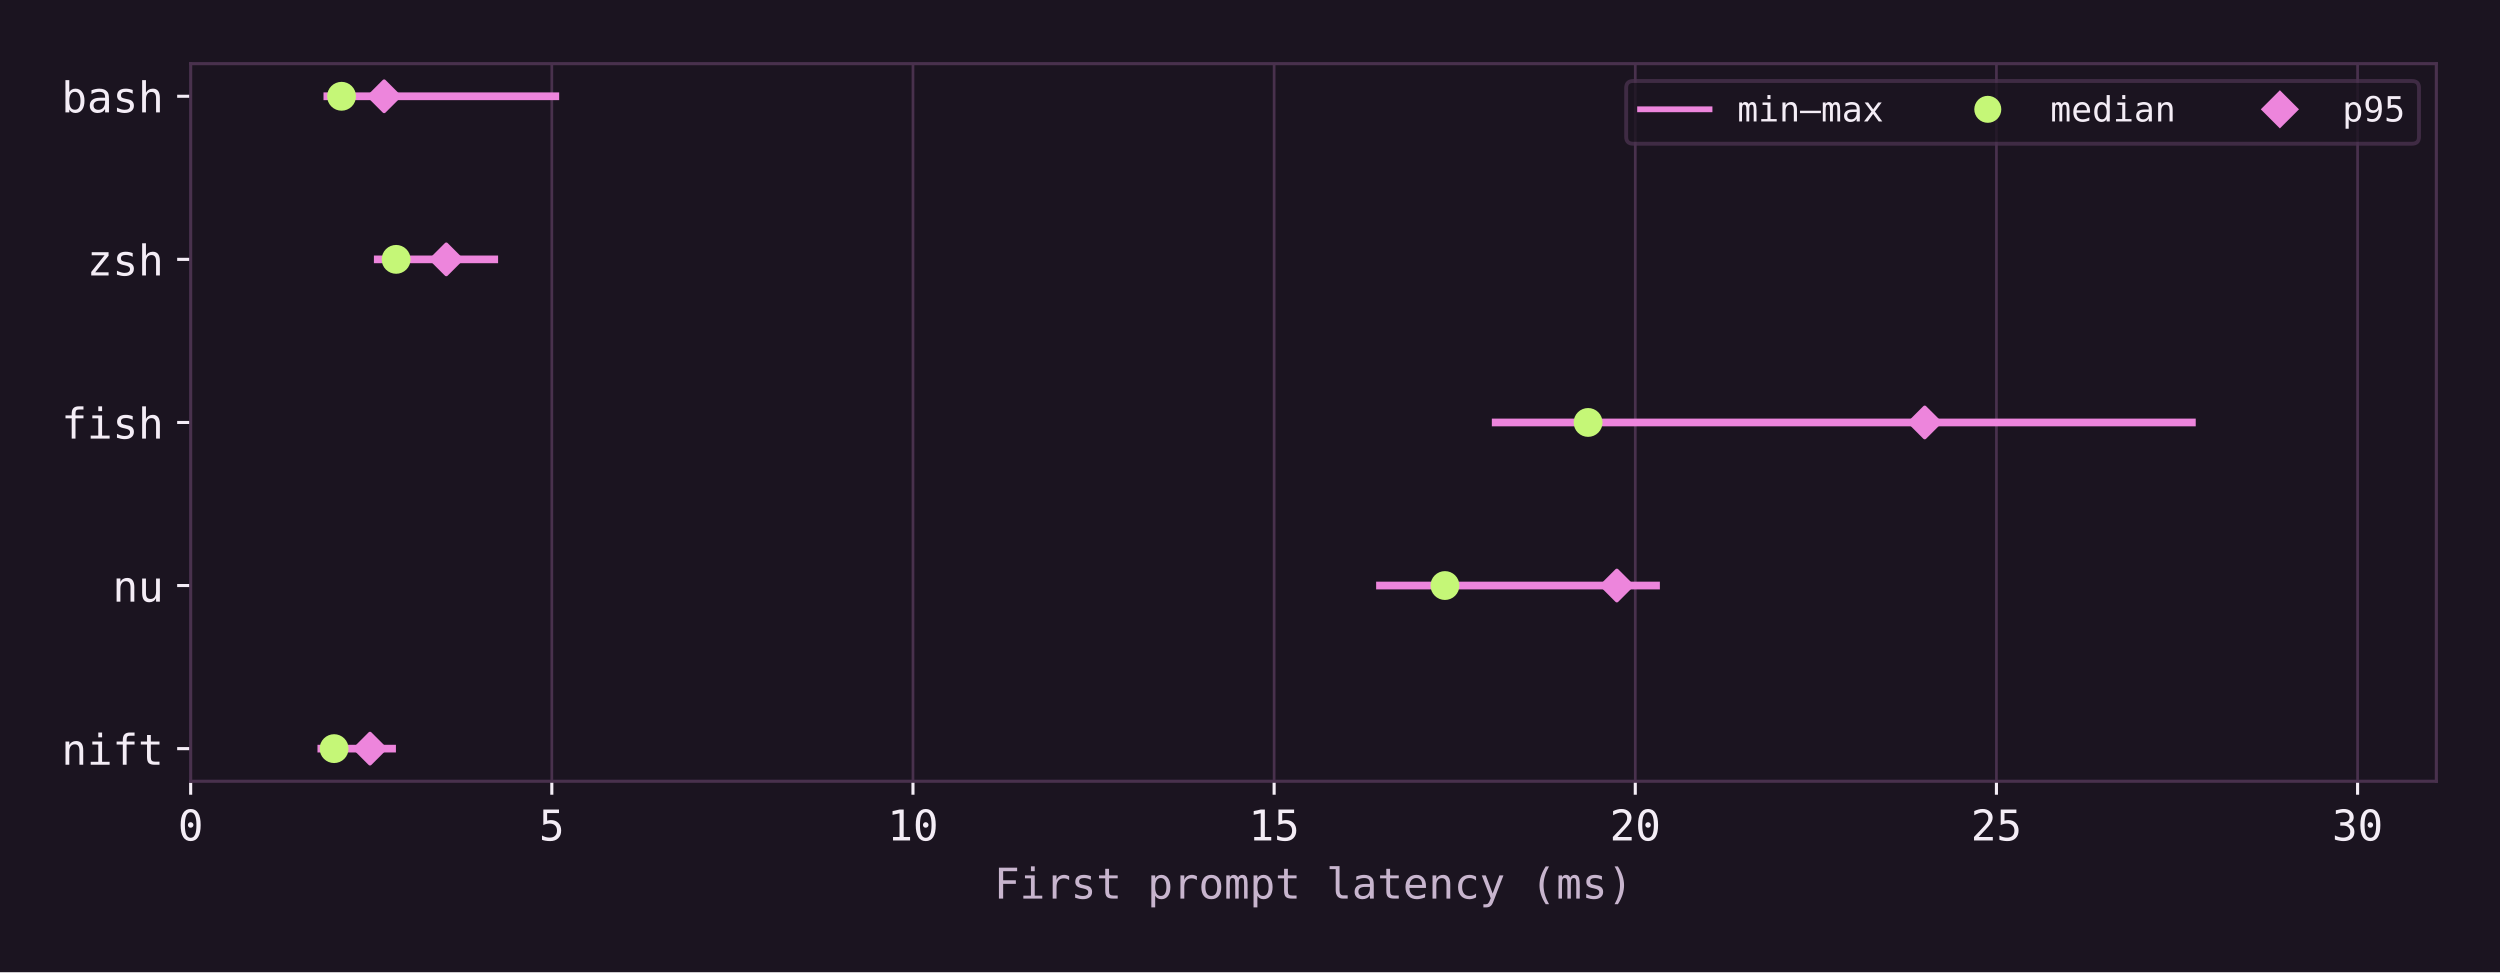
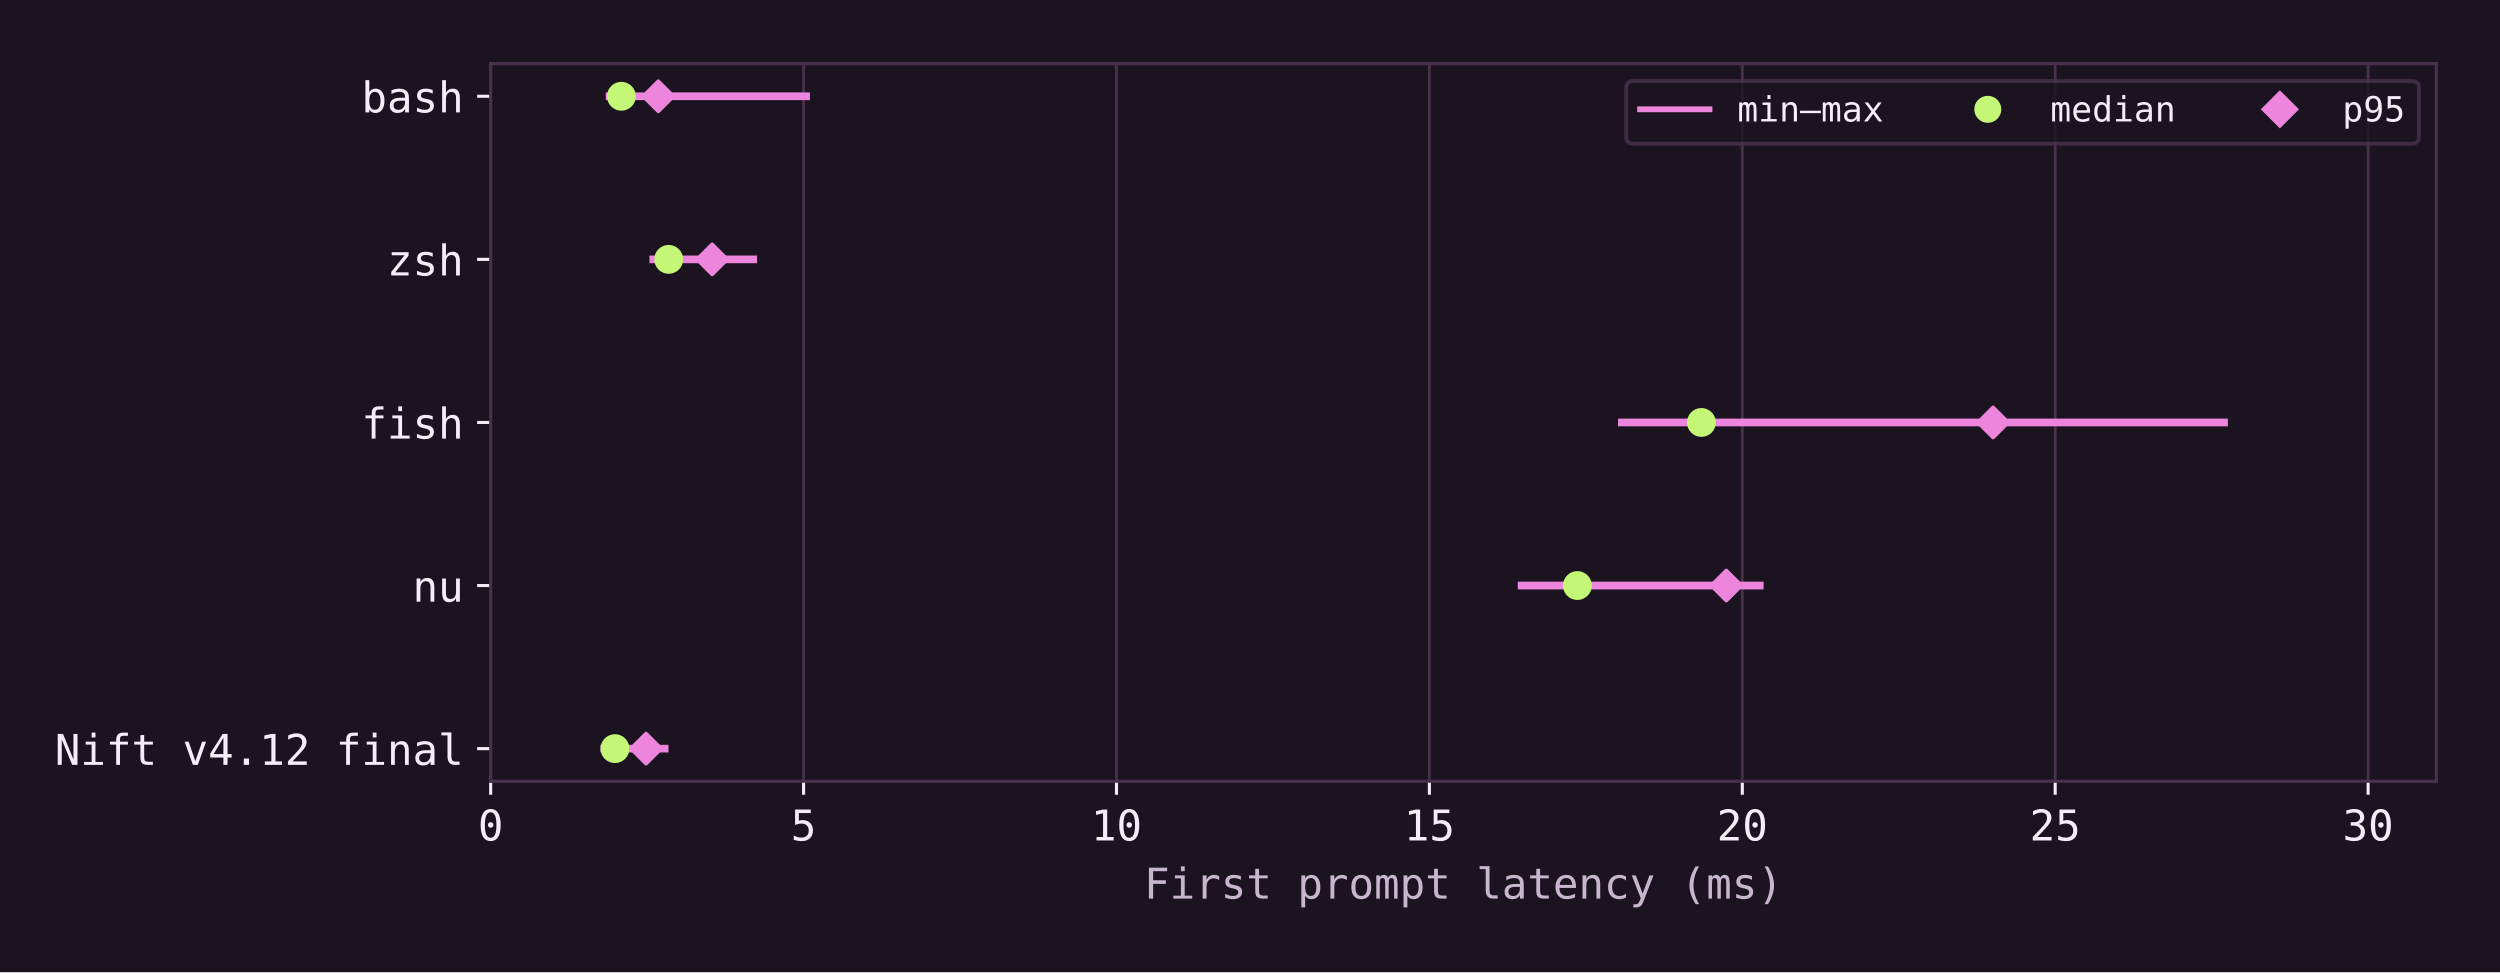
<svg xmlns="http://www.w3.org/2000/svg" xmlns:xlink="http://www.w3.org/1999/xlink" width="648pt" height="252pt" viewBox="0 0 648 252" version="1.1">
  <defs>
    <style type="text/css">*{stroke-linejoin: round; stroke-linecap: butt}</style>
  </defs>
  <g id="figure_1">
    <g id="patch_1">
      <path d="M 0 252  L 648 252  L 648 0  L 0 0  z " style="fill: #1b1420" />
    </g>
    <g id="axes_1">
      <g id="patch_2">
-         <path d="M 49.42 202.5  L 631.5 202.5  L 631.5 16.5  L 49.42 16.5  z " style="fill: #1b1420" />
+         <path d="M 127.18 202.5  L 631.5 202.5  L 631.5 16.5  L 127.18 16.5  z " style="fill: #1b1420" />
      </g>
      <g id="matplotlib.axis_1">
        <g id="xtick_1">
          <g id="line2d_1">
-             <path d="M 49.42 202.5  L 49.42 16.5  " clip-path="url(#p324d9fcf0c)" style="fill: none; stroke: #49314d; stroke-width: 0.7; stroke-linecap: square" />
+             <path d="M 127.18 202.5  L 127.18 16.5  " clip-path="url(#p5cfbb8e66c)" style="fill: none; stroke: #49314d; stroke-width: 0.7; stroke-linecap: square" />
          </g>
          <g id="line2d_2">
            <defs>
              <path id="m17a246e4b5" d="M 0 0  L 0 3.5  " style="stroke: #f4edf6; stroke-width: 0.8" />
            </defs>
            <g>
-               <use xlink:href="#m17a246e4b5" x="49.42" y="202.5" style="fill: #f4edf6; stroke: #f4edf6; stroke-width: 0.8" />
+               <use xlink:href="#m17a246e4b5" x="127.18" y="202.5" style="fill: #f4edf6; stroke: #f4edf6; stroke-width: 0.8" />
            </g>
          </g>
          <g id="text_1">
-             <text style="font-size: 11px; font-family: 'DejaVu Sans Mono', 'Bitstream Vera Sans Mono', 'Computer Modern Typewriter', 'Andale Mono', 'Nimbus Mono L', 'Courier New', 'Courier', 'Fixed', 'Terminal', monospace; text-anchor: middle; fill: #f4edf6" x="49.42" y="217.857" transform="rotate(-0 49.42 217.8574)">0</text>
+             <text style="font-size: 11px; font-family: 'DejaVu Sans Mono', 'Bitstream Vera Sans Mono', 'Computer Modern Typewriter', 'Andale Mono', 'Nimbus Mono L', 'Courier New', 'Courier', 'Fixed', 'Terminal', monospace; text-anchor: middle; fill: #f4edf6" x="127.18" y="217.857" transform="rotate(-0 127.18 217.8574)">0</text>
          </g>
        </g>
        <g id="xtick_2">
          <g id="line2d_3">
-             <path d="M 143.031 202.5  L 143.031 16.5  " clip-path="url(#p324d9fcf0c)" style="fill: none; stroke: #49314d; stroke-width: 0.7; stroke-linecap: square" />
+             <path d="M 208.286 202.5  L 208.286 16.5  " clip-path="url(#p5cfbb8e66c)" style="fill: none; stroke: #49314d; stroke-width: 0.7; stroke-linecap: square" />
          </g>
          <g id="line2d_4">
            <g>
-               <use xlink:href="#m17a246e4b5" x="143.031" y="202.5" style="fill: #f4edf6; stroke: #f4edf6; stroke-width: 0.8" />
+               <use xlink:href="#m17a246e4b5" x="208.286" y="202.5" style="fill: #f4edf6; stroke: #f4edf6; stroke-width: 0.8" />
            </g>
          </g>
          <g id="text_2">
-             <text style="font-size: 11px; font-family: 'DejaVu Sans Mono', 'Bitstream Vera Sans Mono', 'Computer Modern Typewriter', 'Andale Mono', 'Nimbus Mono L', 'Courier New', 'Courier', 'Fixed', 'Terminal', monospace; text-anchor: middle; fill: #f4edf6" x="143.031" y="217.857" transform="rotate(-0 143.0313 217.8574)">5</text>
+             <text style="font-size: 11px; font-family: 'DejaVu Sans Mono', 'Bitstream Vera Sans Mono', 'Computer Modern Typewriter', 'Andale Mono', 'Nimbus Mono L', 'Courier New', 'Courier', 'Fixed', 'Terminal', monospace; text-anchor: middle; fill: #f4edf6" x="208.286" y="217.857" transform="rotate(-0 208.2858 217.8574)">5</text>
          </g>
        </g>
        <g id="xtick_3">
          <g id="line2d_5">
-             <path d="M 236.643 202.5  L 236.643 16.5  " clip-path="url(#p324d9fcf0c)" style="fill: none; stroke: #49314d; stroke-width: 0.7; stroke-linecap: square" />
+             <path d="M 289.392 202.5  L 289.392 16.5  " clip-path="url(#p5cfbb8e66c)" style="fill: none; stroke: #49314d; stroke-width: 0.7; stroke-linecap: square" />
          </g>
          <g id="line2d_6">
            <g>
-               <use xlink:href="#m17a246e4b5" x="236.643" y="202.5" style="fill: #f4edf6; stroke: #f4edf6; stroke-width: 0.8" />
+               <use xlink:href="#m17a246e4b5" x="289.392" y="202.5" style="fill: #f4edf6; stroke: #f4edf6; stroke-width: 0.8" />
            </g>
          </g>
          <g id="text_3">
-             <text style="font-size: 11px; font-family: 'DejaVu Sans Mono', 'Bitstream Vera Sans Mono', 'Computer Modern Typewriter', 'Andale Mono', 'Nimbus Mono L', 'Courier New', 'Courier', 'Fixed', 'Terminal', monospace; text-anchor: middle; fill: #f4edf6" x="236.643" y="217.857" transform="rotate(-0 236.6425 217.8574)">10</text>
+             <text style="font-size: 11px; font-family: 'DejaVu Sans Mono', 'Bitstream Vera Sans Mono', 'Computer Modern Typewriter', 'Andale Mono', 'Nimbus Mono L', 'Courier New', 'Courier', 'Fixed', 'Terminal', monospace; text-anchor: middle; fill: #f4edf6" x="289.392" y="217.857" transform="rotate(-0 289.3915 217.8574)">10</text>
          </g>
        </g>
        <g id="xtick_4">
          <g id="line2d_7">
-             <path d="M 330.254 202.5  L 330.254 16.5  " clip-path="url(#p324d9fcf0c)" style="fill: none; stroke: #49314d; stroke-width: 0.7; stroke-linecap: square" />
+             <path d="M 370.497 202.5  L 370.497 16.5  " clip-path="url(#p5cfbb8e66c)" style="fill: none; stroke: #49314d; stroke-width: 0.7; stroke-linecap: square" />
          </g>
          <g id="line2d_8">
            <g>
-               <use xlink:href="#m17a246e4b5" x="330.254" y="202.5" style="fill: #f4edf6; stroke: #f4edf6; stroke-width: 0.8" />
+               <use xlink:href="#m17a246e4b5" x="370.497" y="202.5" style="fill: #f4edf6; stroke: #f4edf6; stroke-width: 0.8" />
            </g>
          </g>
          <g id="text_4">
-             <text style="font-size: 11px; font-family: 'DejaVu Sans Mono', 'Bitstream Vera Sans Mono', 'Computer Modern Typewriter', 'Andale Mono', 'Nimbus Mono L', 'Courier New', 'Courier', 'Fixed', 'Terminal', monospace; text-anchor: middle; fill: #f4edf6" x="330.254" y="217.857" transform="rotate(-0 330.2538 217.8574)">15</text>
+             <text style="font-size: 11px; font-family: 'DejaVu Sans Mono', 'Bitstream Vera Sans Mono', 'Computer Modern Typewriter', 'Andale Mono', 'Nimbus Mono L', 'Courier New', 'Courier', 'Fixed', 'Terminal', monospace; text-anchor: middle; fill: #f4edf6" x="370.497" y="217.857" transform="rotate(-0 370.4973 217.8574)">15</text>
          </g>
        </g>
        <g id="xtick_5">
          <g id="line2d_9">
-             <path d="M 423.865 202.5  L 423.865 16.5  " clip-path="url(#p324d9fcf0c)" style="fill: none; stroke: #49314d; stroke-width: 0.7; stroke-linecap: square" />
+             <path d="M 451.603 202.5  L 451.603 16.5  " clip-path="url(#p5cfbb8e66c)" style="fill: none; stroke: #49314d; stroke-width: 0.7; stroke-linecap: square" />
          </g>
          <g id="line2d_10">
            <g>
-               <use xlink:href="#m17a246e4b5" x="423.865" y="202.5" style="fill: #f4edf6; stroke: #f4edf6; stroke-width: 0.8" />
+               <use xlink:href="#m17a246e4b5" x="451.603" y="202.5" style="fill: #f4edf6; stroke: #f4edf6; stroke-width: 0.8" />
            </g>
          </g>
          <g id="text_5">
-             <text style="font-size: 11px; font-family: 'DejaVu Sans Mono', 'Bitstream Vera Sans Mono', 'Computer Modern Typewriter', 'Andale Mono', 'Nimbus Mono L', 'Courier New', 'Courier', 'Fixed', 'Terminal', monospace; text-anchor: middle; fill: #f4edf6" x="423.865" y="217.857" transform="rotate(-0 423.8651 217.8574)">20</text>
+             <text style="font-size: 11px; font-family: 'DejaVu Sans Mono', 'Bitstream Vera Sans Mono', 'Computer Modern Typewriter', 'Andale Mono', 'Nimbus Mono L', 'Courier New', 'Courier', 'Fixed', 'Terminal', monospace; text-anchor: middle; fill: #f4edf6" x="451.603" y="217.857" transform="rotate(-0 451.603 217.8574)">20</text>
          </g>
        </g>
        <g id="xtick_6">
          <g id="line2d_11">
-             <path d="M 517.476 202.5  L 517.476 16.5  " clip-path="url(#p324d9fcf0c)" style="fill: none; stroke: #49314d; stroke-width: 0.7; stroke-linecap: square" />
+             <path d="M 532.709 202.5  L 532.709 16.5  " clip-path="url(#p5cfbb8e66c)" style="fill: none; stroke: #49314d; stroke-width: 0.7; stroke-linecap: square" />
          </g>
          <g id="line2d_12">
            <g>
-               <use xlink:href="#m17a246e4b5" x="517.476" y="202.5" style="fill: #f4edf6; stroke: #f4edf6; stroke-width: 0.8" />
+               <use xlink:href="#m17a246e4b5" x="532.709" y="202.5" style="fill: #f4edf6; stroke: #f4edf6; stroke-width: 0.8" />
            </g>
          </g>
          <g id="text_6">
-             <text style="font-size: 11px; font-family: 'DejaVu Sans Mono', 'Bitstream Vera Sans Mono', 'Computer Modern Typewriter', 'Andale Mono', 'Nimbus Mono L', 'Courier New', 'Courier', 'Fixed', 'Terminal', monospace; text-anchor: middle; fill: #f4edf6" x="517.476" y="217.857" transform="rotate(-0 517.4763 217.8574)">25</text>
+             <text style="font-size: 11px; font-family: 'DejaVu Sans Mono', 'Bitstream Vera Sans Mono', 'Computer Modern Typewriter', 'Andale Mono', 'Nimbus Mono L', 'Courier New', 'Courier', 'Fixed', 'Terminal', monospace; text-anchor: middle; fill: #f4edf6" x="532.709" y="217.857" transform="rotate(-0 532.7088 217.8574)">25</text>
          </g>
        </g>
        <g id="xtick_7">
          <g id="line2d_13">
-             <path d="M 611.088 202.5  L 611.088 16.5  " clip-path="url(#p324d9fcf0c)" style="fill: none; stroke: #49314d; stroke-width: 0.7; stroke-linecap: square" />
+             <path d="M 613.815 202.5  L 613.815 16.5  " clip-path="url(#p5cfbb8e66c)" style="fill: none; stroke: #49314d; stroke-width: 0.7; stroke-linecap: square" />
          </g>
          <g id="line2d_14">
            <g>
-               <use xlink:href="#m17a246e4b5" x="611.088" y="202.5" style="fill: #f4edf6; stroke: #f4edf6; stroke-width: 0.8" />
+               <use xlink:href="#m17a246e4b5" x="613.815" y="202.5" style="fill: #f4edf6; stroke: #f4edf6; stroke-width: 0.8" />
            </g>
          </g>
          <g id="text_7">
-             <text style="font-size: 11px; font-family: 'DejaVu Sans Mono', 'Bitstream Vera Sans Mono', 'Computer Modern Typewriter', 'Andale Mono', 'Nimbus Mono L', 'Courier New', 'Courier', 'Fixed', 'Terminal', monospace; text-anchor: middle; fill: #f4edf6" x="611.088" y="217.857" transform="rotate(-0 611.0876 217.8574)">30</text>
+             <text style="font-size: 11px; font-family: 'DejaVu Sans Mono', 'Bitstream Vera Sans Mono', 'Computer Modern Typewriter', 'Andale Mono', 'Nimbus Mono L', 'Courier New', 'Courier', 'Fixed', 'Terminal', monospace; text-anchor: middle; fill: #f4edf6" x="613.815" y="217.857" transform="rotate(-0 613.8145 217.8574)">30</text>
          </g>
        </g>
        <g id="text_8">
-           <text style="font-size: 11px; font-family: 'DejaVu Sans Mono', 'Bitstream Vera Sans Mono', 'Computer Modern Typewriter', 'Andale Mono', 'Nimbus Mono L', 'Courier New', 'Courier', 'Fixed', 'Terminal', monospace; text-anchor: middle; fill: #c8b5ce" x="340.46" y="232.917" transform="rotate(-0 340.46 232.9167)">First prompt latency (ms)</text>
+           <text style="font-size: 11px; font-family: 'DejaVu Sans Mono', 'Bitstream Vera Sans Mono', 'Computer Modern Typewriter', 'Andale Mono', 'Nimbus Mono L', 'Courier New', 'Courier', 'Fixed', 'Terminal', monospace; text-anchor: middle; fill: #c8b5ce" x="379.34" y="232.917" transform="rotate(-0 379.34 232.9167)">First prompt latency (ms)</text>
        </g>
      </g>
      <g id="matplotlib.axis_2">
        <g id="ytick_1">
          <g id="line2d_15">
            <defs>
              <path id="m6226300c67" d="M 0 0  L -3.5 0  " style="stroke: #f4edf6; stroke-width: 0.8" />
            </defs>
            <g>
-               <use xlink:href="#m6226300c67" x="49.42" y="24.955" style="fill: #f4edf6; stroke: #f4edf6; stroke-width: 0.8" />
+               <use xlink:href="#m6226300c67" x="127.18" y="24.955" style="fill: #f4edf6; stroke: #f4edf6; stroke-width: 0.8" />
            </g>
          </g>
          <g id="text_9">
-             <text style="font-size: 11px; font-family: 'DejaVu Sans Mono', 'Bitstream Vera Sans Mono', 'Computer Modern Typewriter', 'Andale Mono', 'Nimbus Mono L', 'Courier New', 'Courier', 'Fixed', 'Terminal', monospace; text-anchor: end; fill: #f4edf6" x="42.42" y="29.134" transform="rotate(-0 42.42 29.13369)">bash</text>
+             <text style="font-size: 11px; font-family: 'DejaVu Sans Mono', 'Bitstream Vera Sans Mono', 'Computer Modern Typewriter', 'Andale Mono', 'Nimbus Mono L', 'Courier New', 'Courier', 'Fixed', 'Terminal', monospace; text-anchor: end; fill: #f4edf6" x="120.18" y="29.134" transform="rotate(-0 120.18 29.13369)">bash</text>
          </g>
        </g>
        <g id="ytick_2">
          <g id="line2d_16">
            <g>
-               <use xlink:href="#m6226300c67" x="49.42" y="67.227" style="fill: #f4edf6; stroke: #f4edf6; stroke-width: 0.8" />
+               <use xlink:href="#m6226300c67" x="127.18" y="67.227" style="fill: #f4edf6; stroke: #f4edf6; stroke-width: 0.8" />
            </g>
          </g>
          <g id="text_10">
-             <text style="font-size: 11px; font-family: 'DejaVu Sans Mono', 'Bitstream Vera Sans Mono', 'Computer Modern Typewriter', 'Andale Mono', 'Nimbus Mono L', 'Courier New', 'Courier', 'Fixed', 'Terminal', monospace; text-anchor: end; fill: #f4edf6" x="42.42" y="71.406" transform="rotate(-0 42.42 71.40641)">zsh</text>
+             <text style="font-size: 11px; font-family: 'DejaVu Sans Mono', 'Bitstream Vera Sans Mono', 'Computer Modern Typewriter', 'Andale Mono', 'Nimbus Mono L', 'Courier New', 'Courier', 'Fixed', 'Terminal', monospace; text-anchor: end; fill: #f4edf6" x="120.18" y="71.406" transform="rotate(-0 120.18 71.40641)">zsh</text>
          </g>
        </g>
        <g id="ytick_3">
          <g id="line2d_17">
            <g>
-               <use xlink:href="#m6226300c67" x="49.42" y="109.5" style="fill: #f4edf6; stroke: #f4edf6; stroke-width: 0.8" />
+               <use xlink:href="#m6226300c67" x="127.18" y="109.5" style="fill: #f4edf6; stroke: #f4edf6; stroke-width: 0.8" />
            </g>
          </g>
          <g id="text_11">
-             <text style="font-size: 11px; font-family: 'DejaVu Sans Mono', 'Bitstream Vera Sans Mono', 'Computer Modern Typewriter', 'Andale Mono', 'Nimbus Mono L', 'Courier New', 'Courier', 'Fixed', 'Terminal', monospace; text-anchor: end; fill: #f4edf6" x="42.42" y="113.679" transform="rotate(-0 42.42 113.6791)">fish</text>
+             <text style="font-size: 11px; font-family: 'DejaVu Sans Mono', 'Bitstream Vera Sans Mono', 'Computer Modern Typewriter', 'Andale Mono', 'Nimbus Mono L', 'Courier New', 'Courier', 'Fixed', 'Terminal', monospace; text-anchor: end; fill: #f4edf6" x="120.18" y="113.679" transform="rotate(-0 120.18 113.6791)">fish</text>
          </g>
        </g>
        <g id="ytick_4">
          <g id="line2d_18">
            <g>
-               <use xlink:href="#m6226300c67" x="49.42" y="151.773" style="fill: #f4edf6; stroke: #f4edf6; stroke-width: 0.8" />
+               <use xlink:href="#m6226300c67" x="127.18" y="151.773" style="fill: #f4edf6; stroke: #f4edf6; stroke-width: 0.8" />
            </g>
          </g>
          <g id="text_12">
-             <text style="font-size: 11px; font-family: 'DejaVu Sans Mono', 'Bitstream Vera Sans Mono', 'Computer Modern Typewriter', 'Andale Mono', 'Nimbus Mono L', 'Courier New', 'Courier', 'Fixed', 'Terminal', monospace; text-anchor: end; fill: #f4edf6" x="42.42" y="155.951" transform="rotate(-0 42.42 155.9514)">nu</text>
+             <text style="font-size: 11px; font-family: 'DejaVu Sans Mono', 'Bitstream Vera Sans Mono', 'Computer Modern Typewriter', 'Andale Mono', 'Nimbus Mono L', 'Courier New', 'Courier', 'Fixed', 'Terminal', monospace; text-anchor: end; fill: #f4edf6" x="120.18" y="155.951" transform="rotate(-0 120.18 155.9514)">nu</text>
          </g>
        </g>
        <g id="ytick_5">
          <g id="line2d_19">
            <g>
-               <use xlink:href="#m6226300c67" x="49.42" y="194.045" style="fill: #f4edf6; stroke: #f4edf6; stroke-width: 0.8" />
+               <use xlink:href="#m6226300c67" x="127.18" y="194.045" style="fill: #f4edf6; stroke: #f4edf6; stroke-width: 0.8" />
            </g>
          </g>
          <g id="text_13">
-             <text style="font-size: 11px; font-family: 'DejaVu Sans Mono', 'Bitstream Vera Sans Mono', 'Computer Modern Typewriter', 'Andale Mono', 'Nimbus Mono L', 'Courier New', 'Courier', 'Fixed', 'Terminal', monospace; text-anchor: end; fill: #f4edf6" x="42.42" y="198.225" transform="rotate(-0 42.42 198.2246)">nift</text>
+             <text style="font-size: 11px; font-family: 'DejaVu Sans Mono', 'Bitstream Vera Sans Mono', 'Computer Modern Typewriter', 'Andale Mono', 'Nimbus Mono L', 'Courier New', 'Courier', 'Fixed', 'Terminal', monospace; text-anchor: end; fill: #f4edf6" x="120.18" y="198.254" transform="rotate(-0 120.18 198.2538)">Nift v4.12 final</text>
          </g>
        </g>
      </g>
      <g id="LineCollection_1">
-         <path d="M 83.85 24.955  L 144.934 24.955  " clip-path="url(#p324d9fcf0c)" style="fill: none; stroke: #ed85dc; stroke-width: 2" />
+         <path d="M 157.01 24.955  L 209.934 24.955  " clip-path="url(#p5cfbb8e66c)" style="fill: none; stroke: #ed85dc; stroke-width: 2" />
      </g>
      <g id="LineCollection_2">
-         <path d="M 96.916 67.227  L 129.105 67.227  " clip-path="url(#p324d9fcf0c)" style="fill: none; stroke: #ed85dc; stroke-width: 2" />
+         <path d="M 168.331 67.227  L 196.22 67.227  " clip-path="url(#p5cfbb8e66c)" style="fill: none; stroke: #ed85dc; stroke-width: 2" />
      </g>
      <g id="LineCollection_3">
-         <path d="M 386.685 109.5  L 569.134 109.5  " clip-path="url(#p324d9fcf0c)" style="fill: none; stroke: #ed85dc; stroke-width: 2" />
+         <path d="M 419.39 109.5  L 577.466 109.5  " clip-path="url(#p5cfbb8e66c)" style="fill: none; stroke: #ed85dc; stroke-width: 2" />
      </g>
      <g id="LineCollection_4">
-         <path d="M 356.693 151.773  L 430.238 151.773  " clip-path="url(#p324d9fcf0c)" style="fill: none; stroke: #ed85dc; stroke-width: 2" />
+         <path d="M 393.405 151.773  L 457.124 151.773  " clip-path="url(#p5cfbb8e66c)" style="fill: none; stroke: #ed85dc; stroke-width: 2" />
      </g>
      <g id="LineCollection_5">
-         <path d="M 82.291 194.045  L 102.625 194.045  " clip-path="url(#p324d9fcf0c)" style="fill: none; stroke: #ed85dc; stroke-width: 2" />
+         <path d="M 155.66 194.045  L 173.277 194.045  " clip-path="url(#p5cfbb8e66c)" style="fill: none; stroke: #ed85dc; stroke-width: 2" />
      </g>
      <g id="patch_3">
-         <path d="M 49.42 202.5  L 49.42 16.5  " style="fill: none; stroke: #49314d; stroke-width: 0.8; stroke-linejoin: miter; stroke-linecap: square" />
+         <path d="M 127.18 202.5  L 127.18 16.5  " style="fill: none; stroke: #49314d; stroke-width: 0.8; stroke-linejoin: miter; stroke-linecap: square" />
      </g>
      <g id="patch_4">
        <path d="M 631.5 202.5  L 631.5 16.5  " style="fill: none; stroke: #49314d; stroke-width: 0.8; stroke-linejoin: miter; stroke-linecap: square" />
      </g>
      <g id="patch_5">
-         <path d="M 49.42 202.5  L 631.5 202.5  " style="fill: none; stroke: #49314d; stroke-width: 0.8; stroke-linejoin: miter; stroke-linecap: square" />
+         <path d="M 127.18 202.5  L 631.5 202.5  " style="fill: none; stroke: #49314d; stroke-width: 0.8; stroke-linejoin: miter; stroke-linecap: square" />
      </g>
      <g id="patch_6">
-         <path d="M 49.42 16.5  L 631.5 16.5  " style="fill: none; stroke: #49314d; stroke-width: 0.8; stroke-linejoin: miter; stroke-linecap: square" />
+         <path d="M 127.18 16.5  L 631.5 16.5  " style="fill: none; stroke: #49314d; stroke-width: 0.8; stroke-linejoin: miter; stroke-linecap: square" />
      </g>
      <g id="PathCollection_1">
        <defs>
          <path id="m5db24b1db3" d="M 0 3.24  C 0.859 3.24 1.684 2.899 2.291 2.291  C 2.899 1.684 3.24 0.859 3.24 0  C 3.24 -0.859 2.899 -1.684 2.291 -2.291  C 1.684 -2.899 0.859 -3.24 0 -3.24  C -0.859 -3.24 -1.684 -2.899 -2.291 -2.291  C -2.899 -1.684 -3.24 -0.859 -3.24 0  C -3.24 0.859 -2.899 1.684 -2.291 2.291  C -1.684 2.899 -0.859 3.24 0 3.24  z " style="stroke: #c5f777" />
        </defs>
-         <g clip-path="url(#p324d9fcf0c)">
-           <use xlink:href="#m5db24b1db3" x="88.531" y="24.955" style="fill: #c5f777; stroke: #c5f777" />
+         <g clip-path="url(#p5cfbb8e66c)">
+           <use xlink:href="#m5db24b1db3" x="161.066" y="24.955" style="fill: #c5f777; stroke: #c5f777" />
        </g>
      </g>
      <g id="PathCollection_2">
        <defs>
          <path id="mfc24619442" d="M -0 3.873  L 3.873 0  L 0 -3.873  L -3.873 -0  z " style="stroke: #ed85dc" />
        </defs>
-         <g clip-path="url(#p324d9fcf0c)">
-           <use xlink:href="#mfc24619442" x="99.566" y="24.955" style="fill: #ed85dc; stroke: #ed85dc" />
+         <g clip-path="url(#p5cfbb8e66c)">
+           <use xlink:href="#mfc24619442" x="170.627" y="24.955" style="fill: #ed85dc; stroke: #ed85dc" />
        </g>
      </g>
      <g id="PathCollection_3">
-         <g clip-path="url(#p324d9fcf0c)">
-           <use xlink:href="#m5db24b1db3" x="102.674" y="67.227" style="fill: #c5f777; stroke: #c5f777" />
+         <g clip-path="url(#p5cfbb8e66c)">
+           <use xlink:href="#m5db24b1db3" x="173.32" y="67.227" style="fill: #c5f777; stroke: #c5f777" />
        </g>
      </g>
      <g id="PathCollection_4">
-         <g clip-path="url(#p324d9fcf0c)">
-           <use xlink:href="#mfc24619442" x="115.676" y="67.227" style="fill: #ed85dc; stroke: #ed85dc" />
+         <g clip-path="url(#p5cfbb8e66c)">
+           <use xlink:href="#mfc24619442" x="184.585" y="67.227" style="fill: #ed85dc; stroke: #ed85dc" />
        </g>
      </g>
      <g id="PathCollection_5">
-         <g clip-path="url(#p324d9fcf0c)">
-           <use xlink:href="#m5db24b1db3" x="411.633" y="109.5" style="fill: #c5f777; stroke: #c5f777" />
+         <g clip-path="url(#p5cfbb8e66c)">
+           <use xlink:href="#m5db24b1db3" x="441.005" y="109.5" style="fill: #c5f777; stroke: #c5f777" />
        </g>
      </g>
      <g id="PathCollection_6">
-         <g clip-path="url(#p324d9fcf0c)">
-           <use xlink:href="#mfc24619442" x="498.888" y="109.5" style="fill: #ed85dc; stroke: #ed85dc" />
+         <g clip-path="url(#p5cfbb8e66c)">
+           <use xlink:href="#mfc24619442" x="516.603" y="109.5" style="fill: #ed85dc; stroke: #ed85dc" />
        </g>
      </g>
      <g id="PathCollection_7">
-         <g clip-path="url(#p324d9fcf0c)">
-           <use xlink:href="#m5db24b1db3" x="374.53" y="151.773" style="fill: #c5f777; stroke: #c5f777" />
+         <g clip-path="url(#p5cfbb8e66c)">
+           <use xlink:href="#m5db24b1db3" x="408.858" y="151.773" style="fill: #c5f777; stroke: #c5f777" />
        </g>
      </g>
      <g id="PathCollection_8">
-         <g clip-path="url(#p324d9fcf0c)">
-           <use xlink:href="#mfc24619442" x="419.087" y="151.773" style="fill: #ed85dc; stroke: #ed85dc" />
+         <g clip-path="url(#p5cfbb8e66c)">
+           <use xlink:href="#mfc24619442" x="447.463" y="151.773" style="fill: #ed85dc; stroke: #ed85dc" />
        </g>
      </g>
      <g id="PathCollection_9">
-         <g clip-path="url(#p324d9fcf0c)">
-           <use xlink:href="#m5db24b1db3" x="86.6" y="194.045" style="fill: #c5f777; stroke: #c5f777" />
+         <g clip-path="url(#p5cfbb8e66c)">
+           <use xlink:href="#m5db24b1db3" x="159.393" y="194.045" style="fill: #c5f777; stroke: #c5f777" />
        </g>
      </g>
      <g id="PathCollection_10">
-         <g clip-path="url(#p324d9fcf0c)">
-           <use xlink:href="#mfc24619442" x="95.904" y="194.045" style="fill: #ed85dc; stroke: #ed85dc" />
+         <g clip-path="url(#p5cfbb8e66c)">
+           <use xlink:href="#mfc24619442" x="167.454" y="194.045" style="fill: #ed85dc; stroke: #ed85dc" />
        </g>
      </g>
      <g id="legend_1">
        <g id="patch_7">
          <path d="M 423.308 37.249  L 625.2 37.249  Q 627 37.249 627 35.449  L 627 22.8  Q 627 21 625.2 21  L 423.308 21  Q 421.507 21 421.507 22.8  L 421.507 35.449  Q 421.507 37.249 423.308 37.249  z " style="fill: #1b1420; opacity: 0.8; stroke: #49314d; stroke-linejoin: miter" />
        </g>
        <g id="line2d_20">
          <path d="M 425.108 28.336  L 434.108 28.336  L 443.108 28.336  " style="fill: none; stroke: #ed85dc; stroke-width: 1.5; stroke-linecap: square" />
        </g>
        <g id="text_14">
          <text style="font-size: 9px; font-family: 'DejaVu Sans Mono', 'Bitstream Vera Sans Mono', 'Computer Modern Typewriter', 'Andale Mono', 'Nimbus Mono L', 'Courier New', 'Courier', 'Fixed', 'Terminal', monospace; text-anchor: start; fill: #f4edf6" x="450.308" y="31.486" transform="rotate(-0 450.3075 31.48641)">min–max</text>
        </g>
        <g id="line2d_21">
          <defs>
            <path id="m5fed803c4d" d="M 0 3  C 0.796 3 1.559 2.684 2.121 2.121  C 2.684 1.559 3 0.796 3 0  C 3 -0.796 2.684 -1.559 2.121 -2.121  C 1.559 -2.684 0.796 -3 0 -3  C -0.796 -3 -1.559 -2.684 -2.121 -2.121  C -2.684 -1.559 -3 -0.796 -3 0  C -3 0.796 -2.684 1.559 -2.121 2.121  C -1.559 2.684 -0.796 3 0 3  z " style="stroke: #c5f777" />
          </defs>
          <g>
            <use xlink:href="#m5fed803c4d" x="515.235" y="28.336" style="fill: #c5f777; stroke: #c5f777" />
          </g>
        </g>
        <g id="text_15">
          <text style="font-size: 9px; font-family: 'DejaVu Sans Mono', 'Bitstream Vera Sans Mono', 'Computer Modern Typewriter', 'Andale Mono', 'Nimbus Mono L', 'Courier New', 'Courier', 'Fixed', 'Terminal', monospace; text-anchor: start; fill: #f4edf6" x="531.435" y="31.486" transform="rotate(-0 531.4355 31.48641)">median</text>
        </g>
        <g id="line2d_22">
          <defs>
            <path id="m4a5c541213" d="M -0 4.243  L 4.243 0  L 0 -4.243  L -4.243 -0  z " style="stroke: #ed85dc; stroke-linejoin: miter" />
          </defs>
          <g>
            <use xlink:href="#m4a5c541213" x="590.945" y="28.336" style="fill: #ed85dc; stroke: #ed85dc; stroke-linejoin: miter" />
          </g>
        </g>
        <g id="text_16">
          <text style="font-size: 9px; font-family: 'DejaVu Sans Mono', 'Bitstream Vera Sans Mono', 'Computer Modern Typewriter', 'Andale Mono', 'Nimbus Mono L', 'Courier New', 'Courier', 'Fixed', 'Terminal', monospace; text-anchor: start; fill: #f4edf6" x="607.145" y="31.486" transform="rotate(-0 607.1452 31.48641)">p95</text>
        </g>
      </g>
    </g>
  </g>
  <defs>
-     <clipPath id="p324d9fcf0c">
-       <rect x="49.42" y="16.5" width="582.08" height="186" />
+     <clipPath id="p5cfbb8e66c">
+       <rect x="127.18" y="16.5" width="504.32" height="186" />
    </clipPath>
  </defs>
</svg>
